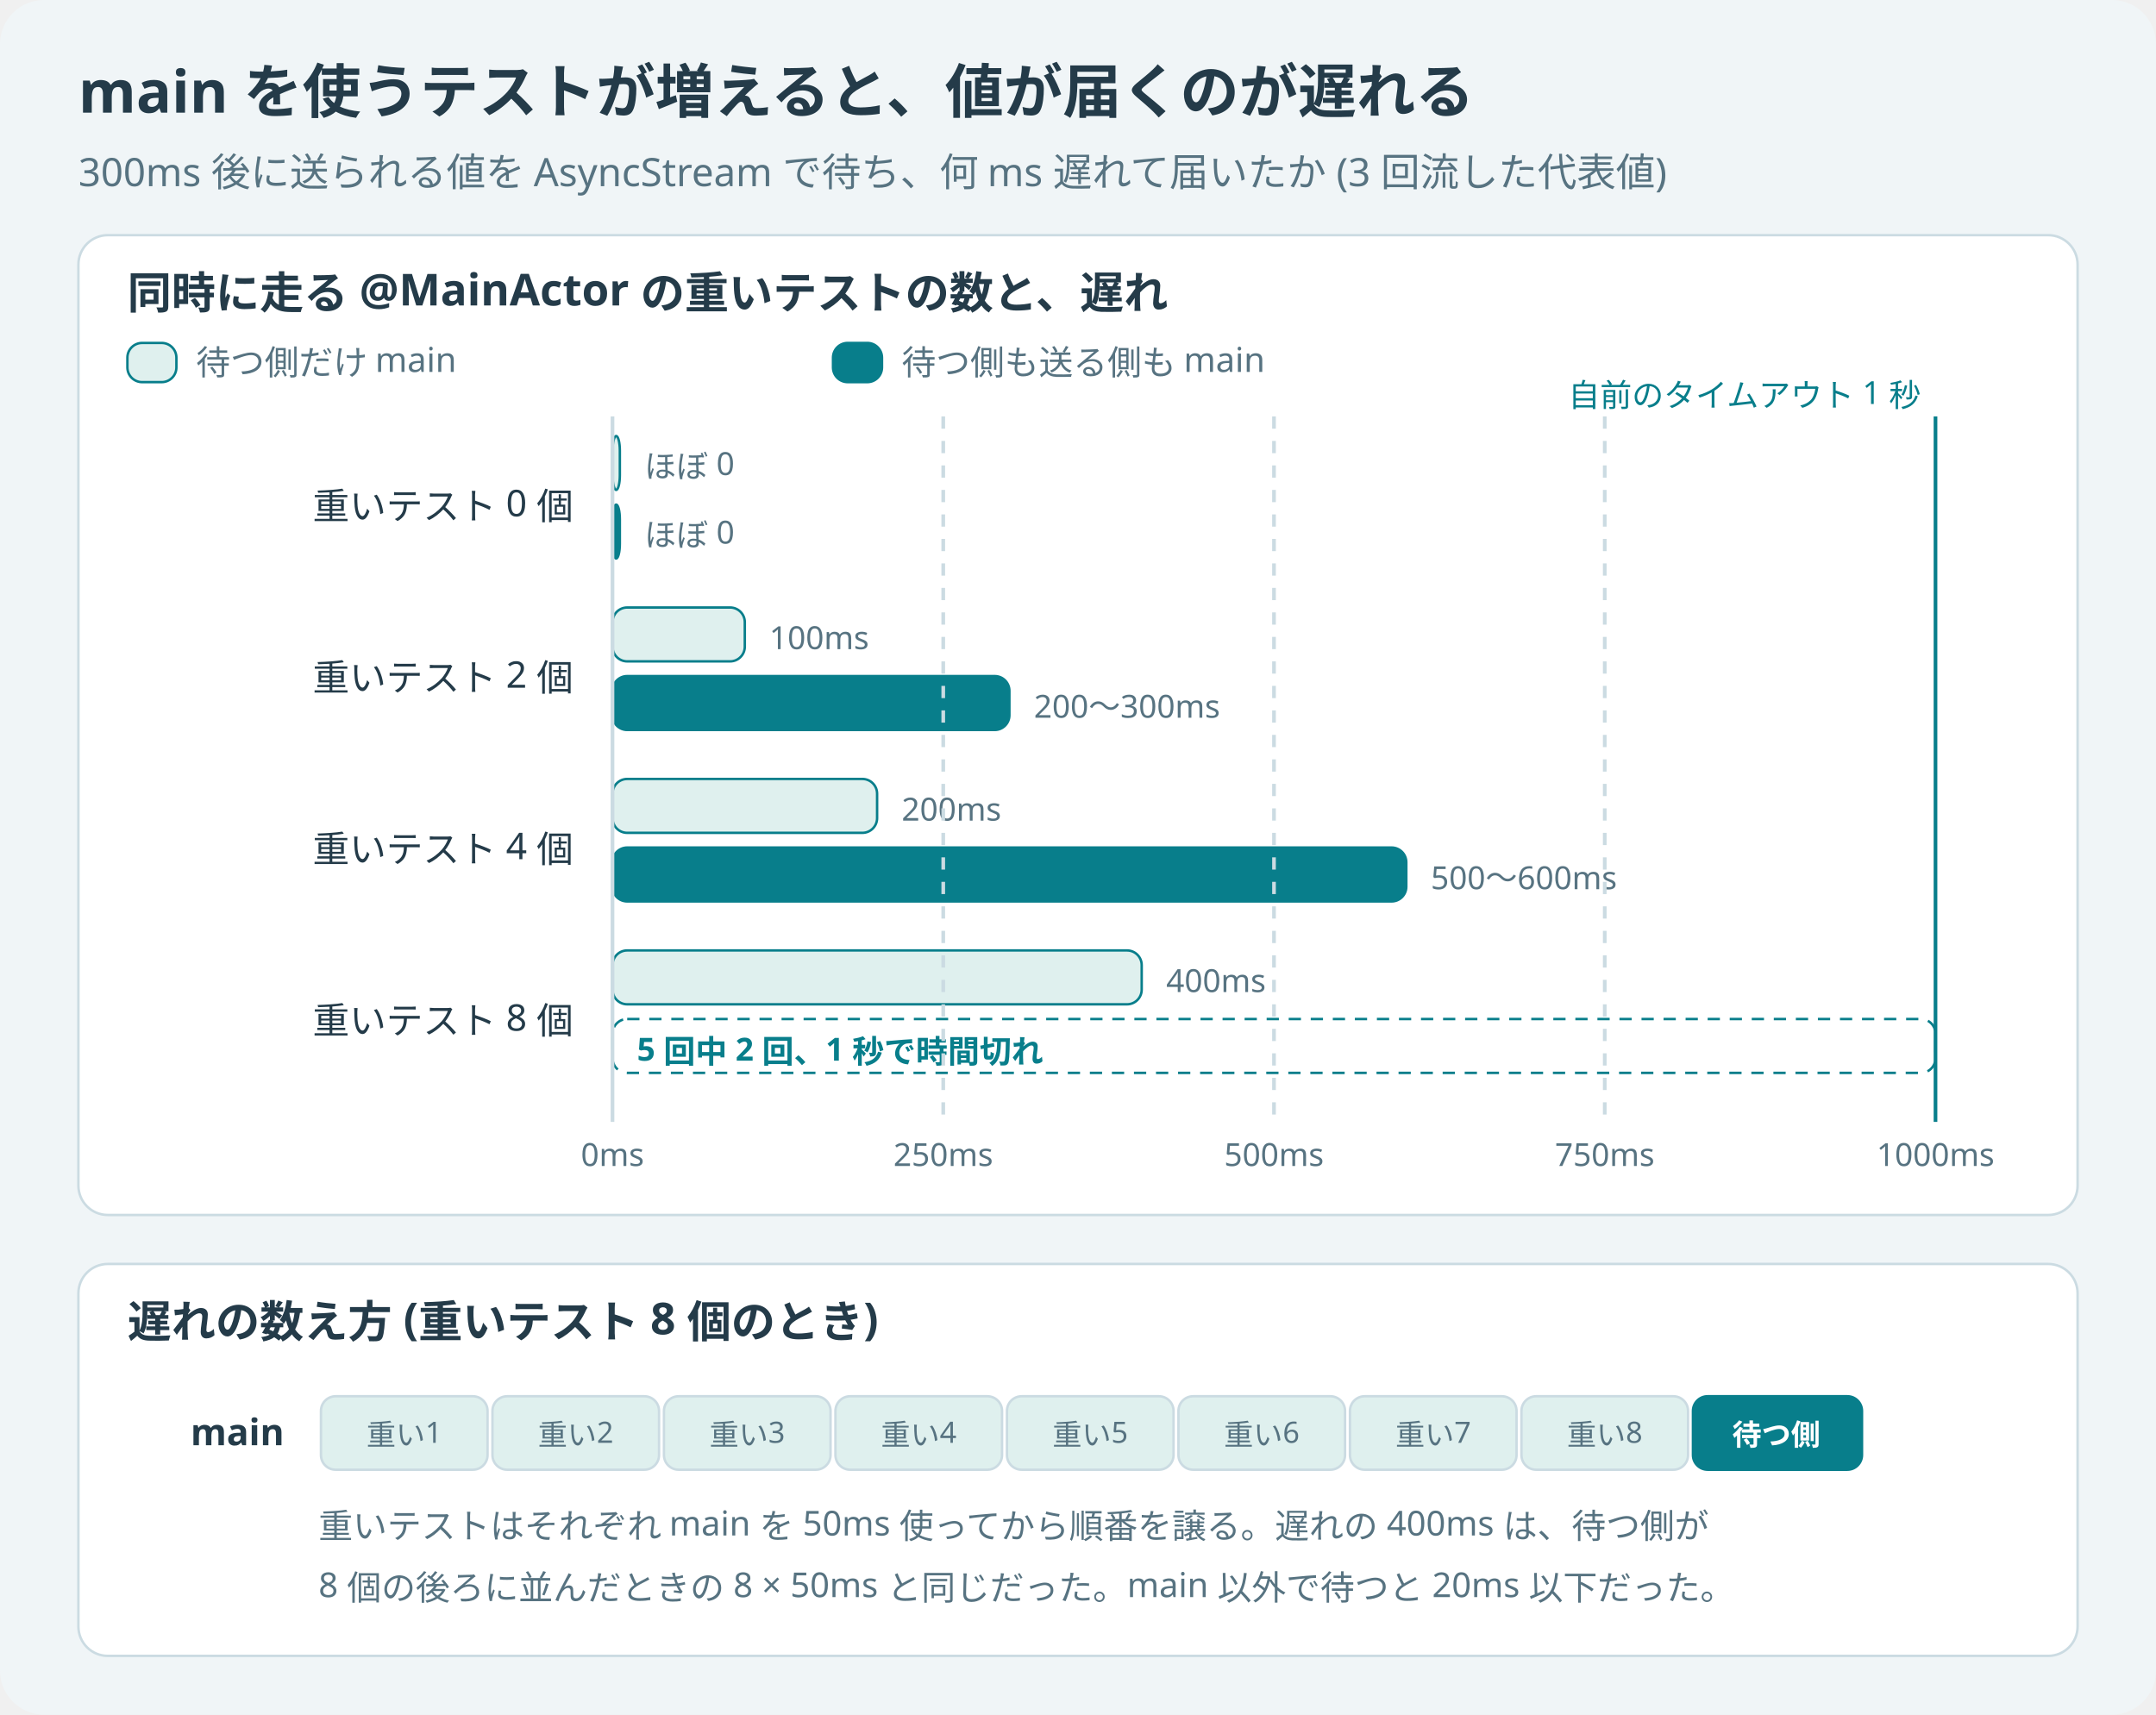
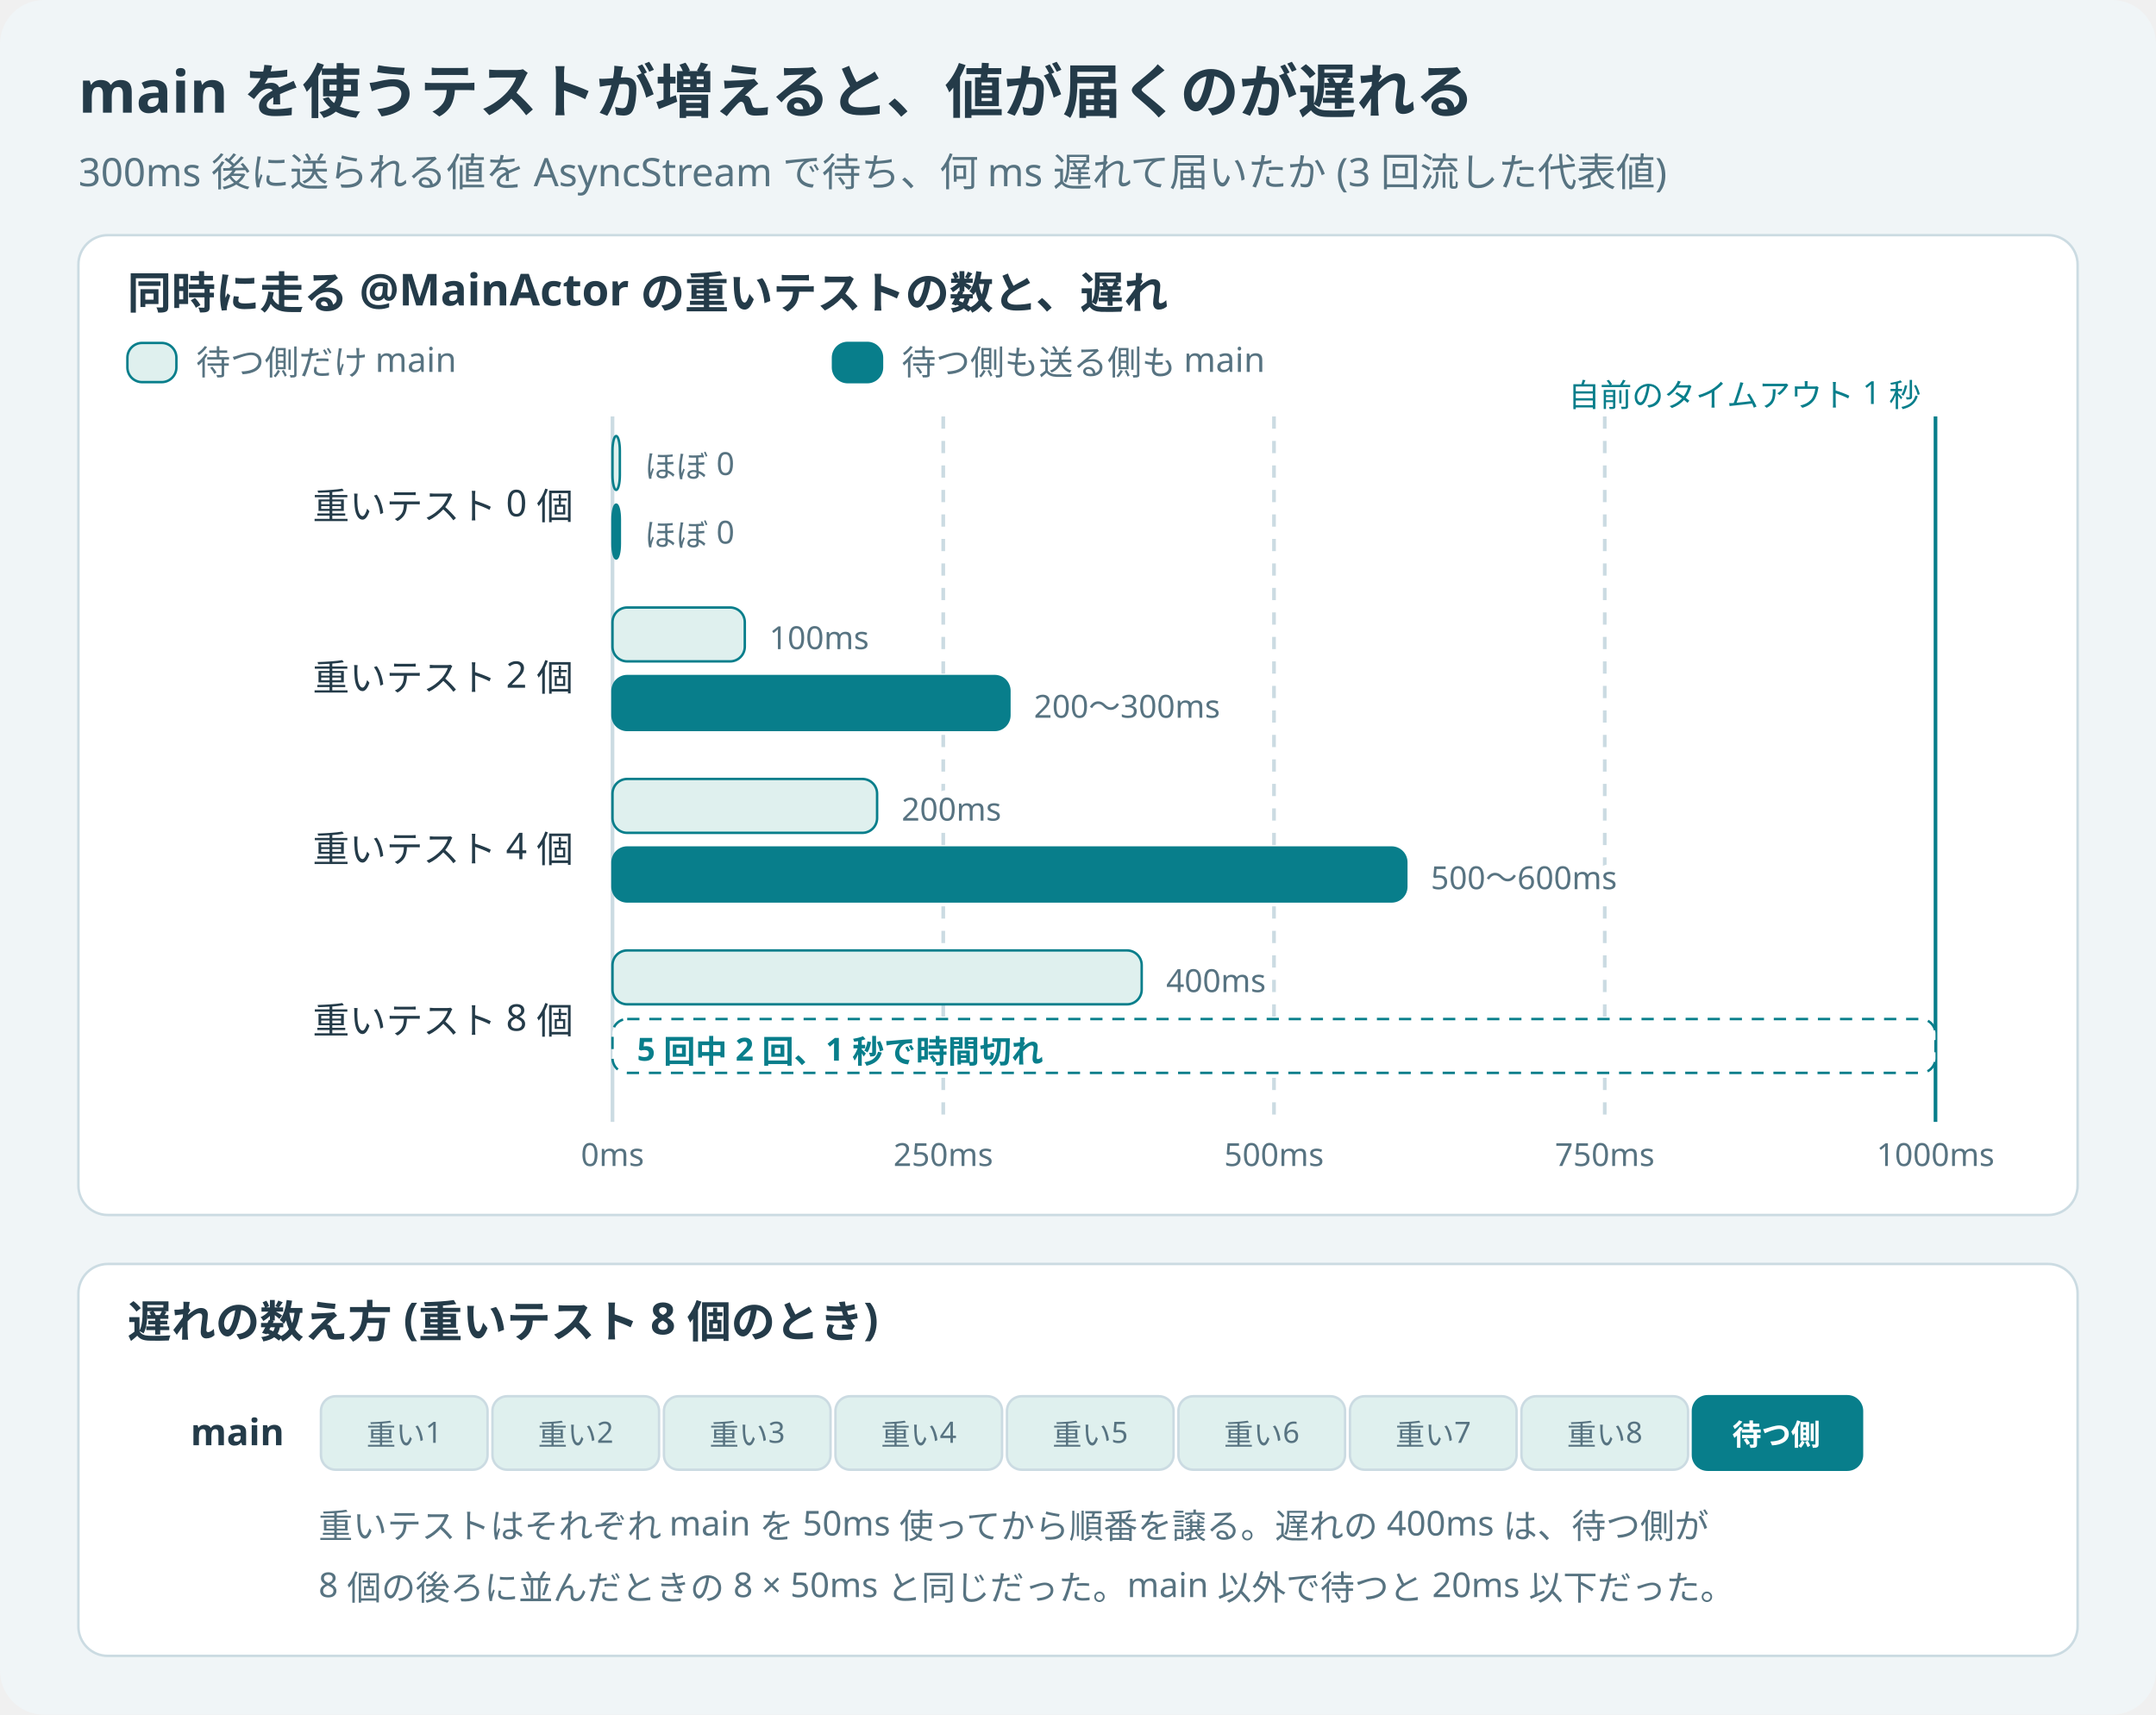
<svg xmlns="http://www.w3.org/2000/svg" viewBox="0 0 880 700" role="img" aria-labelledby="title desc">
  <rect width="880" height="700" rx="18" fill="#f0f5f7" />
  <g font-family="system-ui, sans-serif" fill="#243b49">
    <text x="32.0" y="46.0" font-size="24" fill="#243b49" text-anchor="start" font-weight="650">main を使うテストが増えると、値が届くのが遅れる</text>
    <text x="32.0" y="76.0" font-size="16" fill="#577381" text-anchor="start">300ms 後に送られる値を AsyncStream で待ち、何 ms 遅れて届いたか (3 回流した代表値)</text>
    <rect x="32" y="96" width="816" height="400" rx="12" fill="white" stroke="#cbdbe2" />
    <text x="52.0" y="126.0" font-size="18" fill="#243b49" text-anchor="start" font-weight="600">同時に走る @MainActor の重いテストの数と、遅れ</text>
    <rect x="52.0" y="140.0" width="20.0" height="16" rx="6" fill="#dff0ee" stroke="#087e8b" />
    <text x="80.0" y="153.0" font-size="14" fill="#577381" text-anchor="start">待つ側だけ main</text>
    <rect x="340.0" y="140.0" width="20.0" height="16" rx="6" fill="#087e8b" stroke="#087e8b" />
    <text x="368.0" y="153.0" font-size="14" fill="#577381" text-anchor="start">待つ側も送る側も main</text>
-     <text x="234.0" y="212.0" font-size="15" fill="#243b49" text-anchor="end">重いテスト 0 個</text>
-     <rect x="250.0" y="178.0" width="3.0" height="22" rx="6" fill="#dff0ee" stroke="#087e8b" />
-     <text x="263.0" y="195.0" font-size="13" fill="#577381" text-anchor="start">ほぼ 0</text>
-     <rect x="250.0" y="206.0" width="3.0" height="22" rx="6" fill="#087e8b" stroke="#087e8b" />
-     <text x="263.0" y="223.0" font-size="13" fill="#577381" text-anchor="start">ほぼ 0</text>
-     <text x="234.0" y="282.0" font-size="15" fill="#243b49" text-anchor="end">重いテスト 2 個</text>
-     <rect x="250.0" y="248.0" width="54.0" height="22" rx="6" fill="#dff0ee" stroke="#087e8b" />
-     <text x="314.0" y="265.0" font-size="13" fill="#577381" text-anchor="start">100ms</text>
-     <rect x="250.0" y="276.0" width="162.0" height="22" rx="6" fill="#087e8b" stroke="#087e8b" />
-     <text x="422.0" y="293.0" font-size="13" fill="#577381" text-anchor="start">200〜300ms</text>
-     <text x="234.0" y="352.0" font-size="15" fill="#243b49" text-anchor="end">重いテスト 4 個</text>
-     <rect x="250.0" y="318.0" width="108.0" height="22" rx="6" fill="#dff0ee" stroke="#087e8b" />
-     <text x="368.0" y="335.0" font-size="13" fill="#577381" text-anchor="start">200ms</text>
-     <rect x="250.0" y="346.0" width="324.0" height="22" rx="6" fill="#087e8b" stroke="#087e8b" />
-     <text x="584.0" y="363.0" font-size="13" fill="#577381" text-anchor="start">500〜600ms</text>
-     <text x="234.0" y="422.0" font-size="15" fill="#243b49" text-anchor="end">重いテスト 8 個</text>
-     <rect x="250.0" y="388.0" width="216.0" height="22" rx="6" fill="#dff0ee" stroke="#087e8b" />
-     <text x="476.0" y="405.0" font-size="13" fill="#577381" text-anchor="start">400ms</text>
-     <rect x="250.0" y="416" width="540.0" height="22" rx="6" fill="white" stroke="#087e8b" stroke-dasharray="5 4" />
-     <text x="260.0" y="433.0" font-size="13" fill="#087e8b" text-anchor="start" font-weight="600">5 回中 2 回、1 秒で時間切れ</text>
    <line x1="250.0" y1="170" x2="250.0" y2="458" stroke="#cbdbe2" stroke-width="1.5" />
    <text x="250.0" y="476.0" font-size="13" fill="#577381" text-anchor="middle">0ms</text>
    <line x1="385.0" y1="170" x2="385.0" y2="458" stroke="#cbdbe2" stroke-width="1.5" stroke-dasharray="5 5" />
    <text x="385.0" y="476.0" font-size="13" fill="#577381" text-anchor="middle">250ms</text>
    <line x1="520.0" y1="170" x2="520.0" y2="458" stroke="#cbdbe2" stroke-width="1.5" stroke-dasharray="5 5" />
    <text x="520.0" y="476.0" font-size="13" fill="#577381" text-anchor="middle">500ms</text>
    <line x1="655.0" y1="170" x2="655.0" y2="458" stroke="#cbdbe2" stroke-width="1.5" stroke-dasharray="5 5" />
    <text x="655.0" y="476.0" font-size="13" fill="#577381" text-anchor="middle">750ms</text>
    <line x1="790.0" y1="170" x2="790.0" y2="458" stroke="#087e8b" stroke-width="1.5" />
    <text x="790.0" y="476.0" font-size="13" fill="#577381" text-anchor="middle">1000ms</text>
+     <text x="234.0" y="212.0" font-size="15" fill="#243b49" text-anchor="end">重いテスト 0 個</text>
+     <rect x="250.0" y="178.0" width="3.0" height="22" rx="6" fill="#dff0ee" stroke="#087e8b" />
+     <text paint-order="stroke" stroke="white" stroke-width="6" stroke-linejoin="round" x="263.0" y="195.0" font-size="13" fill="#577381" text-anchor="start">ほぼ 0</text>
+     <rect x="250.0" y="206.0" width="3.0" height="22" rx="6" fill="#087e8b" stroke="#087e8b" />
+     <text paint-order="stroke" stroke="white" stroke-width="6" stroke-linejoin="round" x="263.0" y="223.0" font-size="13" fill="#577381" text-anchor="start">ほぼ 0</text>
+     <text x="234.0" y="282.0" font-size="15" fill="#243b49" text-anchor="end">重いテスト 2 個</text>
+     <rect x="250.0" y="248.0" width="54.0" height="22" rx="6" fill="#dff0ee" stroke="#087e8b" />
+     <text paint-order="stroke" stroke="white" stroke-width="6" stroke-linejoin="round" x="314.0" y="265.0" font-size="13" fill="#577381" text-anchor="start">100ms</text>
+     <rect x="250.0" y="276.0" width="162.0" height="22" rx="6" fill="#087e8b" stroke="#087e8b" />
+     <text paint-order="stroke" stroke="white" stroke-width="6" stroke-linejoin="round" x="422.0" y="293.0" font-size="13" fill="#577381" text-anchor="start">200〜300ms</text>
+     <text x="234.0" y="352.0" font-size="15" fill="#243b49" text-anchor="end">重いテスト 4 個</text>
+     <rect x="250.0" y="318.0" width="108.0" height="22" rx="6" fill="#dff0ee" stroke="#087e8b" />
+     <text paint-order="stroke" stroke="white" stroke-width="6" stroke-linejoin="round" x="368.0" y="335.0" font-size="13" fill="#577381" text-anchor="start">200ms</text>
+     <rect x="250.0" y="346.0" width="324.0" height="22" rx="6" fill="#087e8b" stroke="#087e8b" />
+     <text paint-order="stroke" stroke="white" stroke-width="6" stroke-linejoin="round" x="584.0" y="363.0" font-size="13" fill="#577381" text-anchor="start">500〜600ms</text>
+     <text x="234.0" y="422.0" font-size="15" fill="#243b49" text-anchor="end">重いテスト 8 個</text>
+     <rect x="250.0" y="388.0" width="216.0" height="22" rx="6" fill="#dff0ee" stroke="#087e8b" />
+     <text paint-order="stroke" stroke="white" stroke-width="6" stroke-linejoin="round" x="476.0" y="405.0" font-size="13" fill="#577381" text-anchor="start">400ms</text>
+     <rect x="250.0" y="416" width="540.0" height="22" rx="6" fill="white" stroke="#087e8b" stroke-dasharray="5 4" />
+     <text x="260.0" y="433.0" font-size="13" fill="#087e8b" text-anchor="start" font-weight="600">5 回中 2 回、1 秒で時間切れ</text>
    <text x="784.0" y="166.0" font-size="13" fill="#087e8b" text-anchor="end">自前のタイムアウト 1 秒</text>
    <rect x="32" y="516" width="816" height="160" rx="12" fill="white" stroke="#cbdbe2" />
    <text x="52.0" y="546.0" font-size="18" fill="#243b49" text-anchor="start" font-weight="600">遅れの数え方 (重いテスト 8 個のとき)</text>
    <text x="116.0" y="590.0" font-size="15" fill="#243b49" text-anchor="end" font-weight="600">main</text>
    <rect x="131.0" y="570.0" width="68.0" height="30" rx="6" fill="#dff0ee" stroke="#cbdbe2" />
    <text x="165.0" y="590.0" font-size="12" fill="#577381" text-anchor="middle">重い1</text>
    <rect x="201.0" y="570.0" width="68.0" height="30" rx="6" fill="#dff0ee" stroke="#cbdbe2" />
    <text x="235.0" y="590.0" font-size="12" fill="#577381" text-anchor="middle">重い2</text>
    <rect x="271.0" y="570.0" width="68.0" height="30" rx="6" fill="#dff0ee" stroke="#cbdbe2" />
    <text x="305.0" y="590.0" font-size="12" fill="#577381" text-anchor="middle">重い3</text>
    <rect x="341.0" y="570.0" width="68.0" height="30" rx="6" fill="#dff0ee" stroke="#cbdbe2" />
    <text x="375.0" y="590.0" font-size="12" fill="#577381" text-anchor="middle">重い4</text>
    <rect x="411.0" y="570.0" width="68.0" height="30" rx="6" fill="#dff0ee" stroke="#cbdbe2" />
    <text x="445.0" y="590.0" font-size="12" fill="#577381" text-anchor="middle">重い5</text>
    <rect x="481.0" y="570.0" width="68.0" height="30" rx="6" fill="#dff0ee" stroke="#cbdbe2" />
    <text x="515.0" y="590.0" font-size="12" fill="#577381" text-anchor="middle">重い6</text>
    <rect x="551.0" y="570.0" width="68.0" height="30" rx="6" fill="#dff0ee" stroke="#cbdbe2" />
    <text x="585.0" y="590.0" font-size="12" fill="#577381" text-anchor="middle">重い7</text>
    <rect x="621.0" y="570.0" width="68.0" height="30" rx="6" fill="#dff0ee" stroke="#cbdbe2" />
    <text x="655.0" y="590.0" font-size="12" fill="#577381" text-anchor="middle">重い8</text>
    <rect x="691.0" y="570.0" width="69.0" height="30" rx="6" fill="#087e8b" stroke="#087e8b" />
    <text x="725.0" y="590.0" font-size="12" fill="white" text-anchor="middle" font-weight="600">待つ側</text>
    <text x="130.0" y="628.0" font-size="14" fill="#577381" text-anchor="start">重いテストはそれぞれ main を 50ms 使ってから順番を譲る。遅れの 400ms は、待つ側が</text>
    <text x="130.0" y="652.0" font-size="14" fill="#577381" text-anchor="start">8 個の後ろに並んだときの 8 × 50ms と同じだった。main 以外で待つと 20ms 以下だった。</text>
  </g>
</svg>
